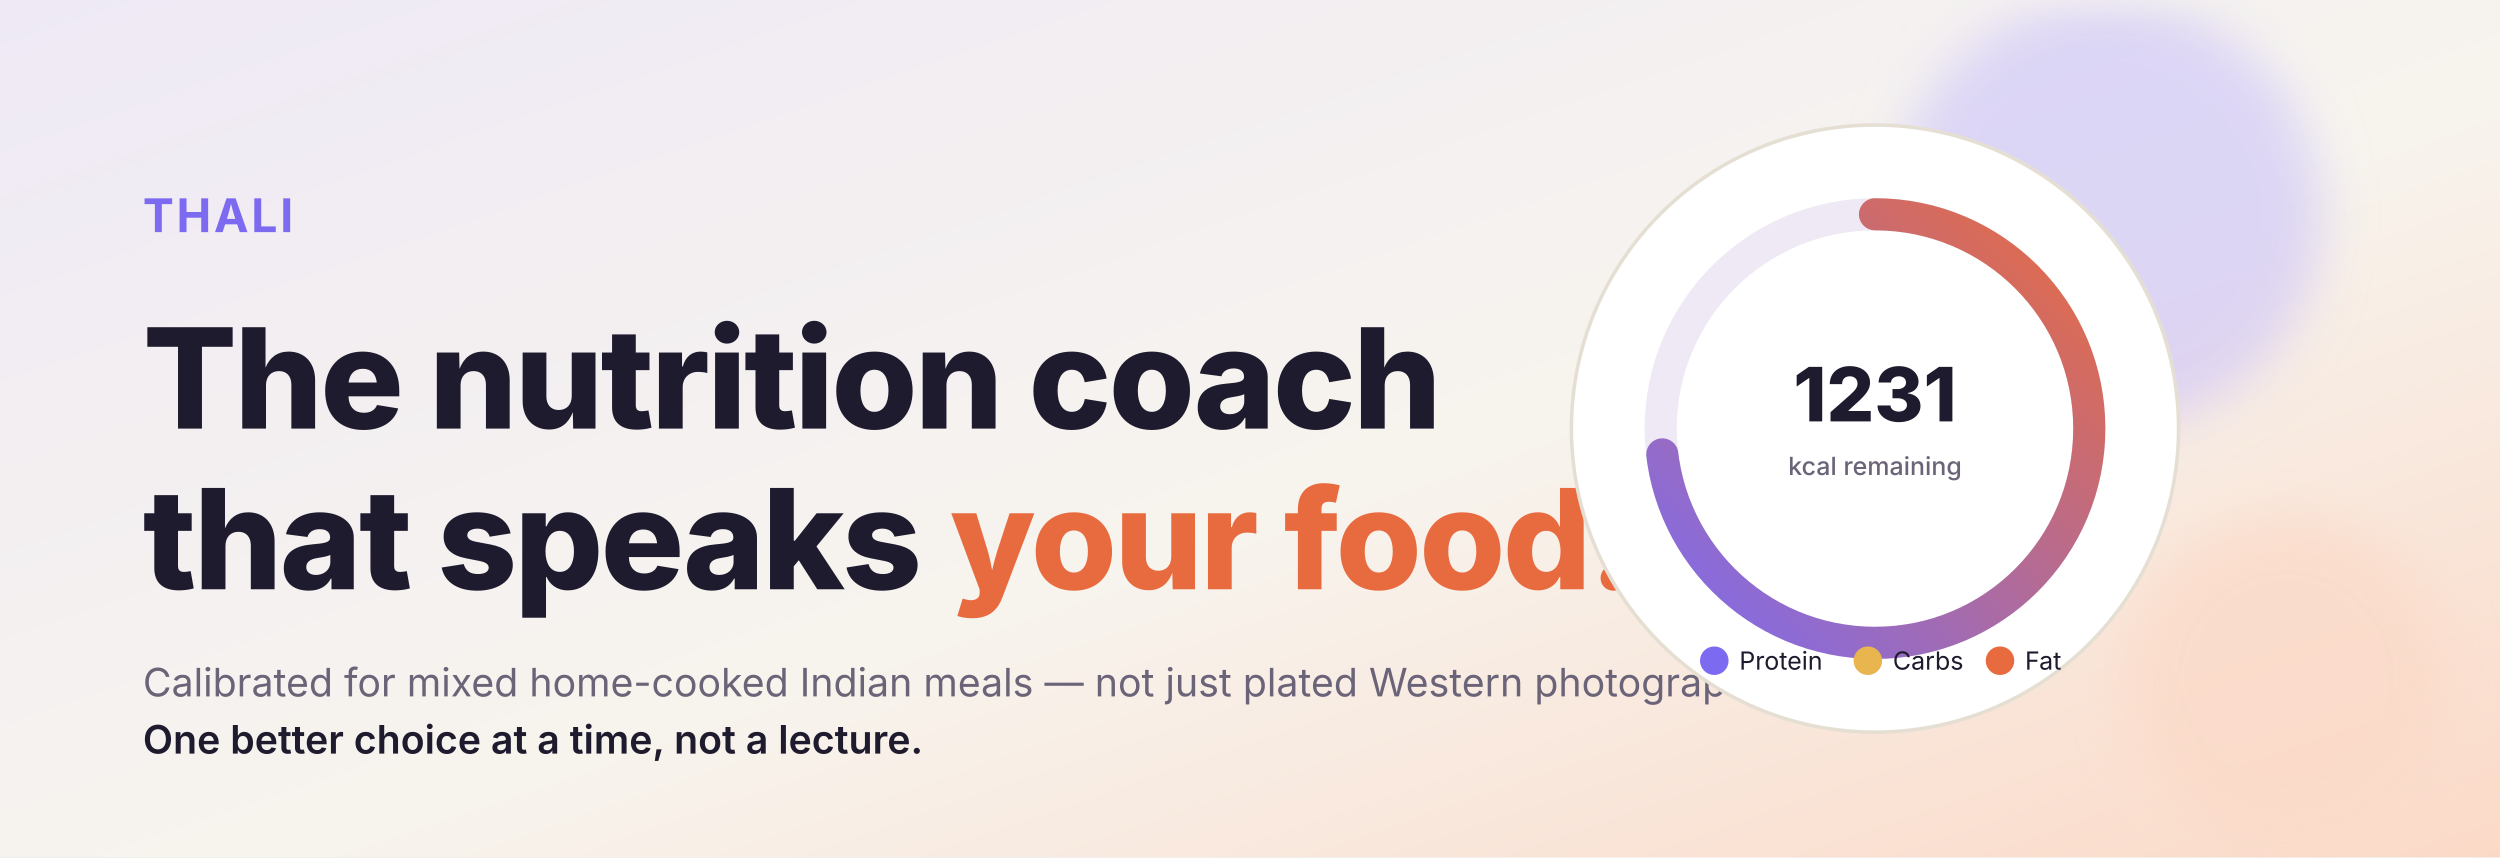
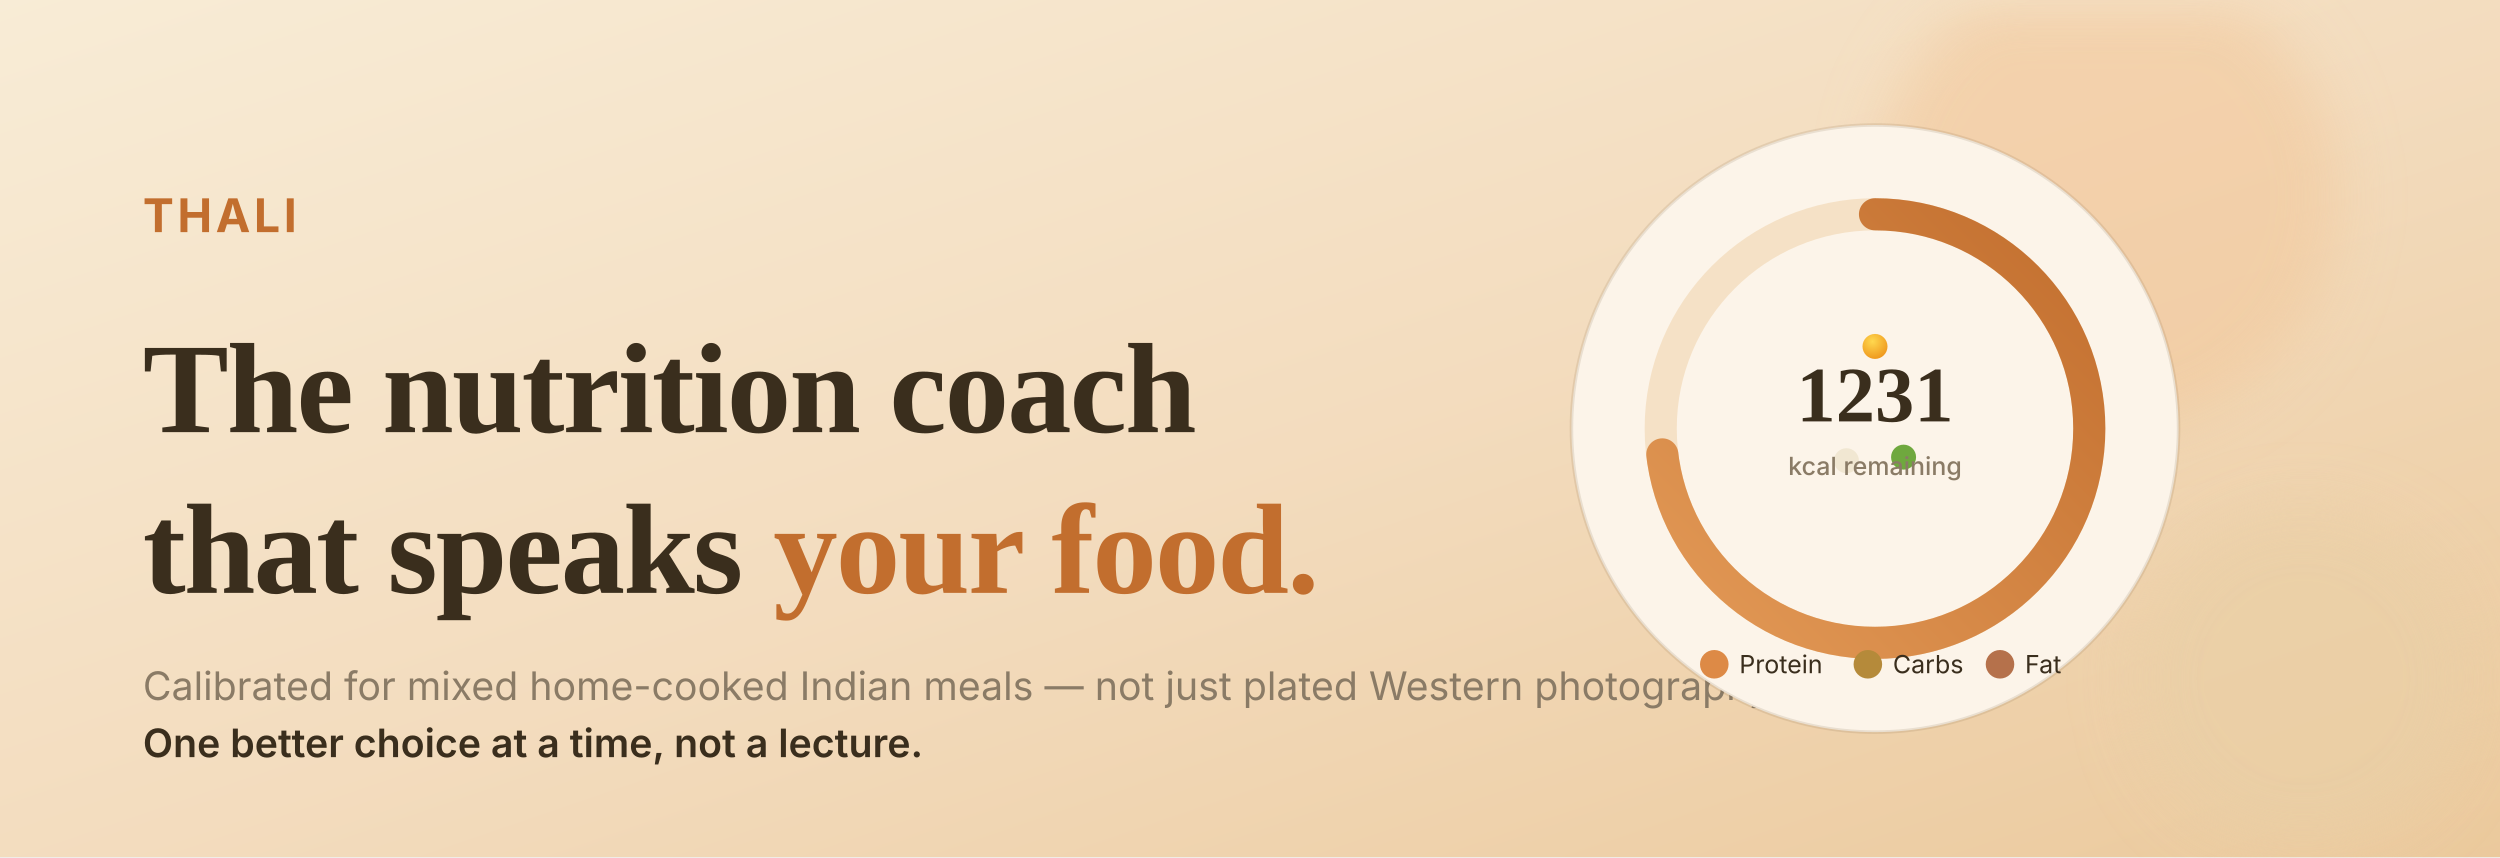
<svg xmlns="http://www.w3.org/2000/svg" viewBox="0 0 1400 480" role="img" aria-label="Thali — AI nutrition coach for Indian meals">
  <defs>
    <linearGradient id="bg" x1="0" y1="0" x2="1" y2="1">
-       <stop offset="0%" stop-color="#EEE9F5" />
-       <stop offset="55%" stop-color="#F7F4EE" />
-       <stop offset="100%" stop-color="#FBD9C7" />
+       <stop offset="0%" stop-color="#F8ECD6" />
+       <stop offset="52%" stop-color="#F3DCBE" />
+       <stop offset="100%" stop-color="#EBC99C" />
    </linearGradient>
    <linearGradient id="ring" x1="0" y1="0" x2="1" y2="1">
-       <stop offset="0%" stop-color="#7C6BF0" />
-       <stop offset="100%" stop-color="#E86B3F" />
+       <stop offset="0%" stop-color="#E39A57" />
+       <stop offset="100%" stop-color="#C26E2E" />
    </linearGradient>
+     <radialGradient id="dal" cx="40%" cy="30%" r="75%">
+       <stop offset="0%" stop-color="#FFD84F" />
+       <stop offset="100%" stop-color="#EE951B" />
+     </radialGradient>
    <filter id="soft" x="-20%" y="-20%" width="140%" height="140%">
-       <feGaussianBlur stdDeviation="14" />
+       <feGaussianBlur stdDeviation="16" />
    </filter>
  </defs>
  <rect width="1400" height="480" fill="url(#bg)" />
-   <circle cx="1180" cy="120" r="120" fill="#C7BEFB" opacity="0.55" filter="url(#soft)" />
-   <circle cx="1280" cy="380" r="90" fill="#FBD9C7" opacity="0.70" filter="url(#soft)" />
+   <circle cx="1180" cy="110" r="130" fill="#F2C79A" opacity="0.55" filter="url(#soft)" />
+   <circle cx="1290" cy="380" r="95" fill="#E9CFA6" opacity="0.65" filter="url(#soft)" />
  <g transform="translate(80, 130)">
-     <text x="0" y="0" font-family="-apple-system, Inter, Helvetica, sans-serif" font-size="26" font-weight="700" letter-spacing="1.5" fill="#7C6BF0">THALI</text>
-     <text x="0" y="110" font-family="-apple-system, Inter, Helvetica, sans-serif" font-size="78" font-weight="800" fill="#1F1B2E" letter-spacing="-1.5">
+     <text x="0" y="0" font-family="-apple-system, Inter, Helvetica, sans-serif" font-size="26" font-weight="700" letter-spacing="2" fill="#C26E2E">THALI</text>
+     <text x="0" y="112" font-family="Georgia, 'Times New Roman', serif" font-size="72" font-weight="800" fill="#3A2E1D" letter-spacing="-1">
      The nutrition coach
    </text>
-     <text x="0" y="200" font-family="-apple-system, Inter, Helvetica, sans-serif" font-size="78" font-weight="800" fill="#1F1B2E" letter-spacing="-1.5">
-       that speaks <tspan fill="#E86B3F">your food.</tspan>
+     <text x="0" y="202" font-family="Georgia, 'Times New Roman', serif" font-size="72" font-weight="800" fill="#3A2E1D" letter-spacing="-1">
+       that speaks <tspan fill="#C26E2E">your food.</tspan>
    </text>
-     <text x="0" y="260" font-family="-apple-system, Inter, Helvetica, sans-serif" font-size="22" font-weight="400" fill="#6B6478">
+     <text x="0" y="262" font-family="-apple-system, Inter, Helvetica, sans-serif" font-size="22" font-weight="400" fill="#8A7B66">
      Calibrated for mixed home-cooked Indian meals — not just plated Western photography.
    </text>
-     <text x="0" y="292" font-family="-apple-system, Inter, Helvetica, sans-serif" font-size="22" font-weight="600" fill="#1F1B2E">
+     <text x="0" y="294" font-family="-apple-system, Inter, Helvetica, sans-serif" font-size="22" font-weight="600" fill="#3A2E1D">
      One better choice at a time, not a lecture.
    </text>
  </g>
  <g transform="translate(1050, 240)">
-     <circle cx="0" cy="0" r="170" fill="#FFFFFF" stroke="#E5DFD3" stroke-width="2" />
-     <circle cx="0" cy="0" r="120" fill="none" stroke="#EEE9F5" stroke-width="18" />
+     <circle cx="0" cy="0" r="170" fill="#FCF4E9" stroke="rgba(120,90,50,0.14)" stroke-width="2" />
+     <circle cx="0" cy="0" r="120" fill="none" stroke="#F5E1C6" stroke-width="18" />
    <circle cx="0" cy="0" r="120" fill="none" stroke="url(#ring)" stroke-width="18" stroke-dasharray="754" stroke-dashoffset="203" stroke-linecap="round" transform="rotate(-90)" />
-     <text x="0" y="-4" text-anchor="middle" font-family="-apple-system, Inter, Helvetica, sans-serif" font-size="42" font-weight="800" fill="#1F1B2E">1231</text>
-     <text x="0" y="26" text-anchor="middle" font-family="-apple-system, Inter, Helvetica, sans-serif" font-size="14" font-weight="500" fill="#6B6478">kcal remaining</text>
-     <circle cx="-90" cy="130" r="8" fill="#7C6BF0" />
-     <text x="-76" y="135" font-family="-apple-system, Inter, Helvetica, sans-serif" font-size="14" fill="#1F1B2E">Protein</text>
-     <circle cx="-4" cy="130" r="8" fill="#E8B54E" />
-     <text x="10" y="135" font-family="-apple-system, Inter, Helvetica, sans-serif" font-size="14" fill="#1F1B2E">Carbs</text>
-     <circle cx="70" cy="130" r="8" fill="#E86B3F" />
-     <text x="84" y="135" font-family="-apple-system, Inter, Helvetica, sans-serif" font-size="14" fill="#1F1B2E">Fat</text>
+     <circle cx="0" cy="-46" r="7" fill="url(#dal)" />
+     <circle cx="16" cy="16" r="7" fill="#6FA83E" />
+     <circle cx="-16" cy="18" r="7" fill="#F1E7D2" />
+     <text x="0" y="-4" text-anchor="middle" font-family="Georgia, 'Times New Roman', serif" font-size="44" font-weight="800" fill="#3A2E1D">1231</text>
+     <text x="0" y="26" text-anchor="middle" font-family="-apple-system, Inter, Helvetica, sans-serif" font-size="14" font-weight="500" fill="#8A7B66">kcal remaining</text>
+     <circle cx="-90" cy="132" r="8" fill="#DD8A46" />
+     <text x="-76" y="137" font-family="-apple-system, Inter, Helvetica, sans-serif" font-size="14" fill="#3A2E1D">Protein</text>
+     <circle cx="-4" cy="132" r="8" fill="#B58A3A" />
+     <text x="10" y="137" font-family="-apple-system, Inter, Helvetica, sans-serif" font-size="14" fill="#3A2E1D">Carbs</text>
+     <circle cx="70" cy="132" r="8" fill="#B5714B" />
+     <text x="84" y="137" font-family="-apple-system, Inter, Helvetica, sans-serif" font-size="14" fill="#3A2E1D">Fat</text>
  </g>
</svg>
